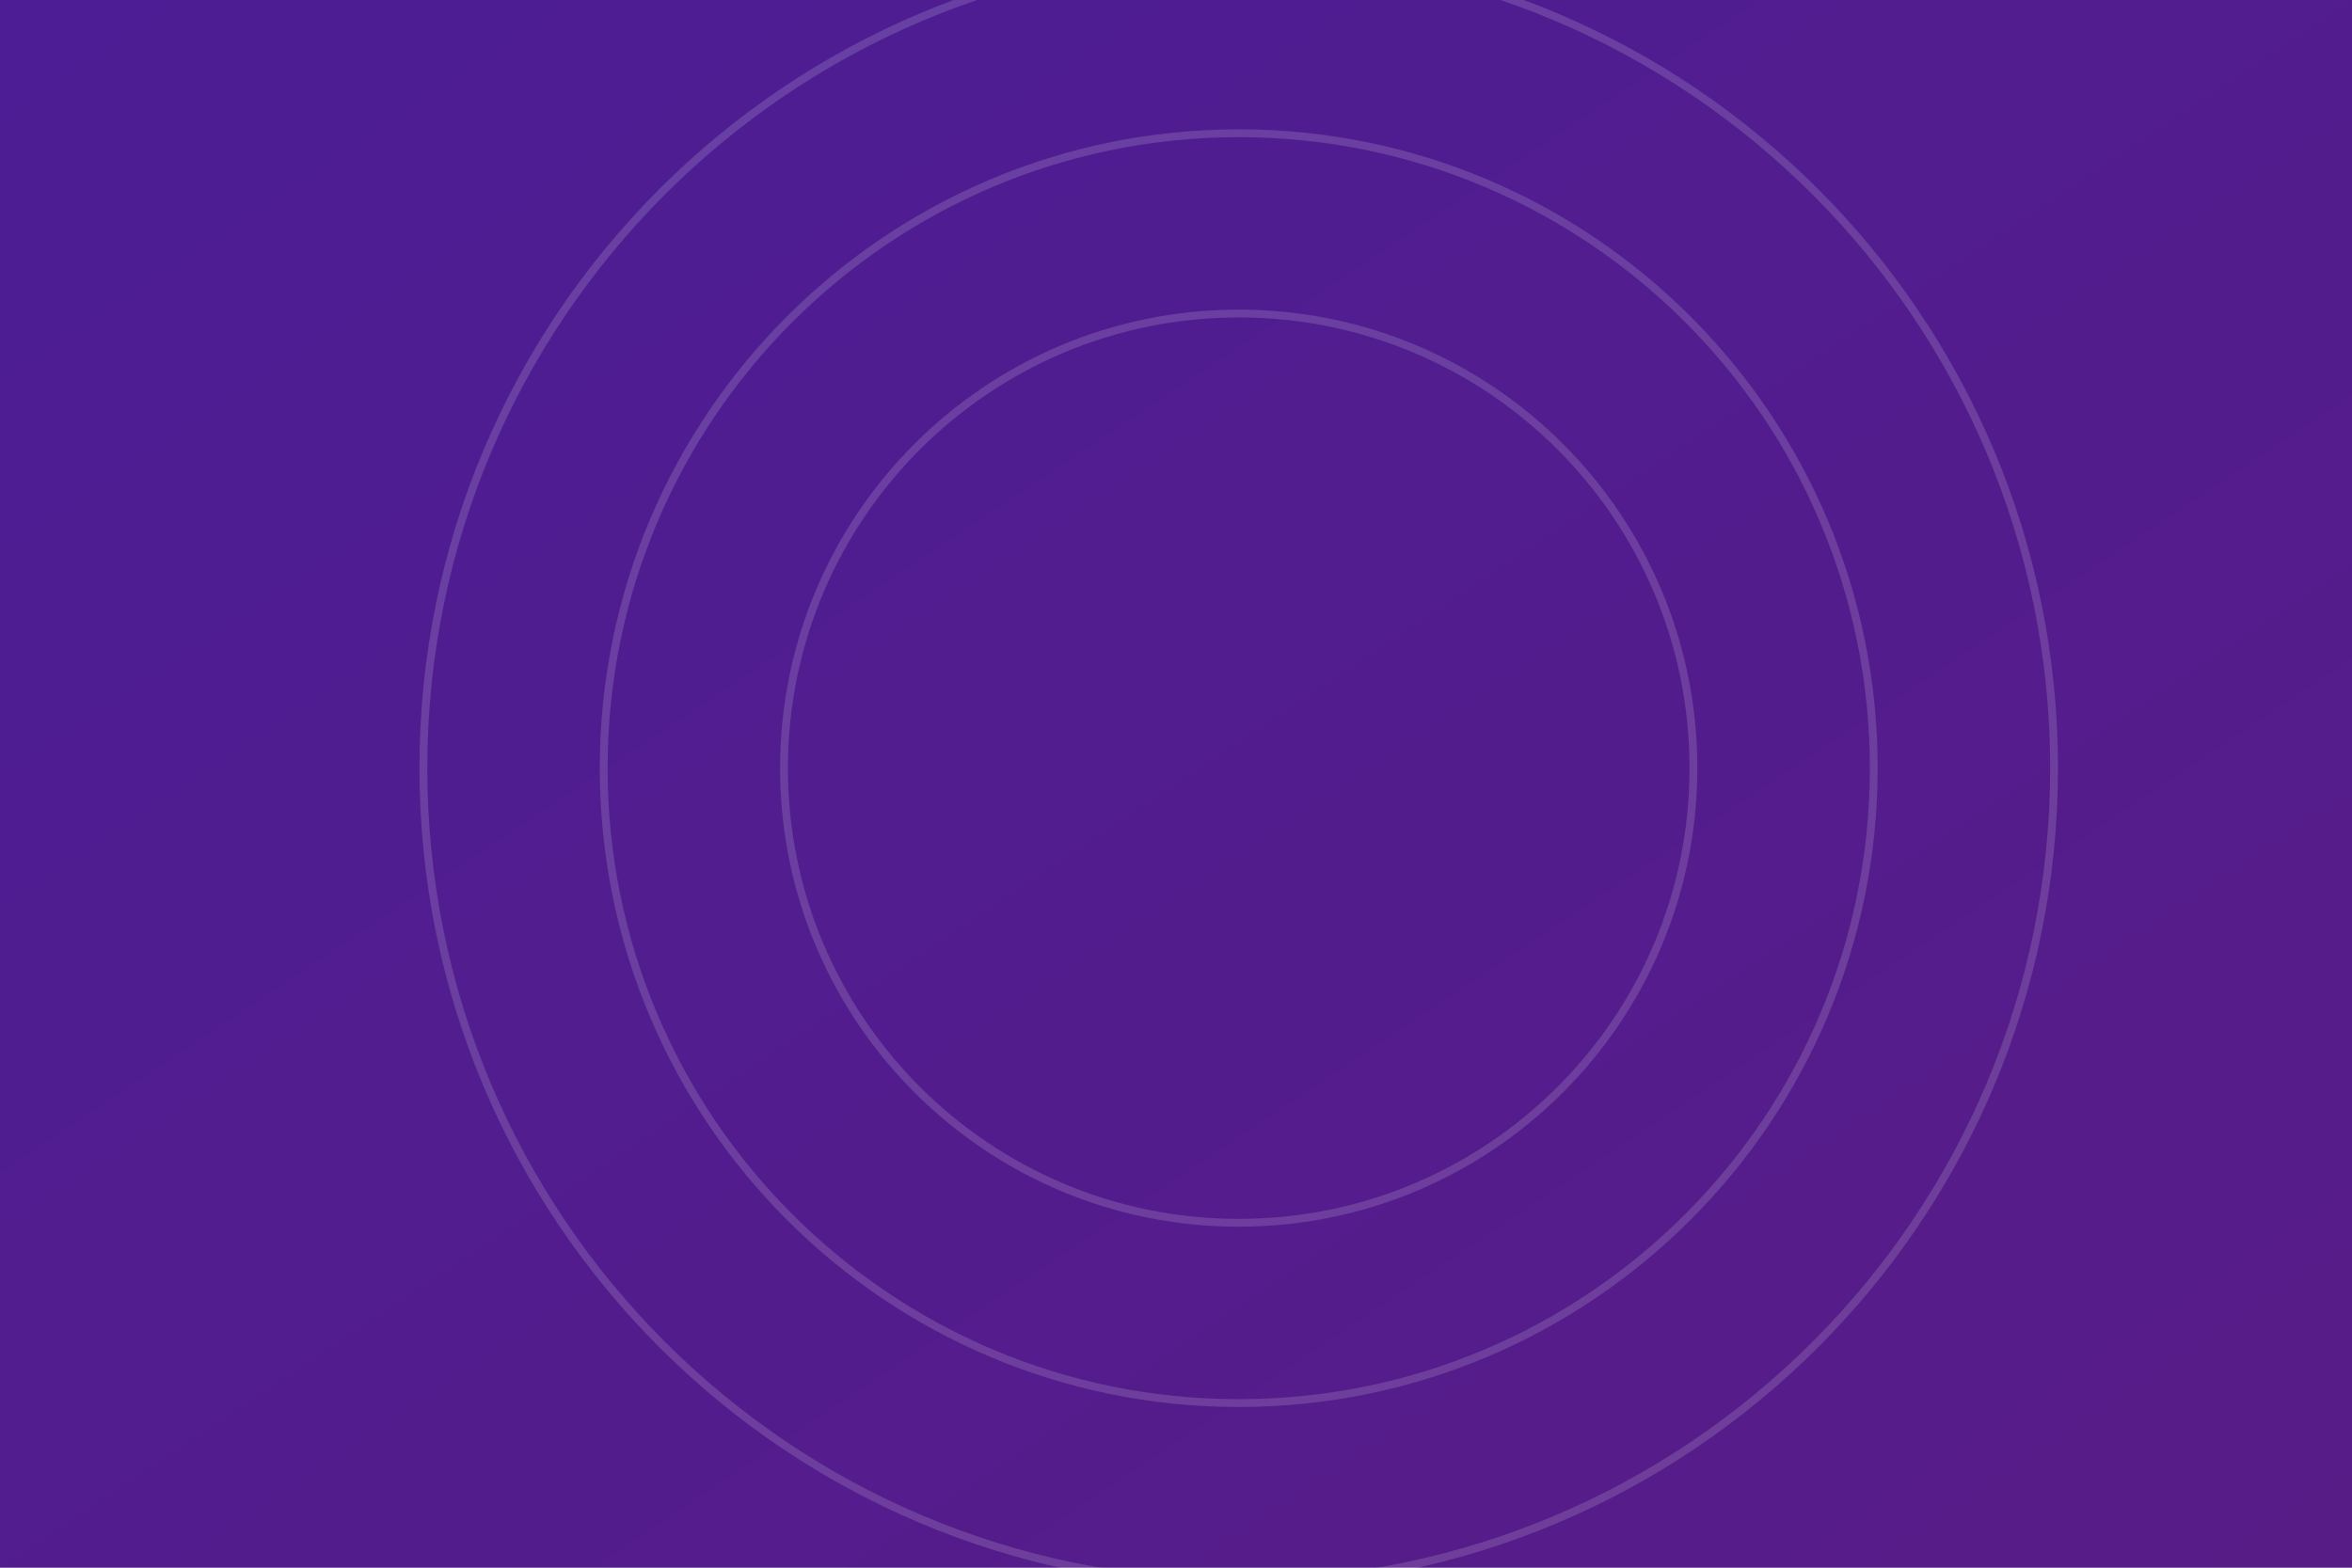
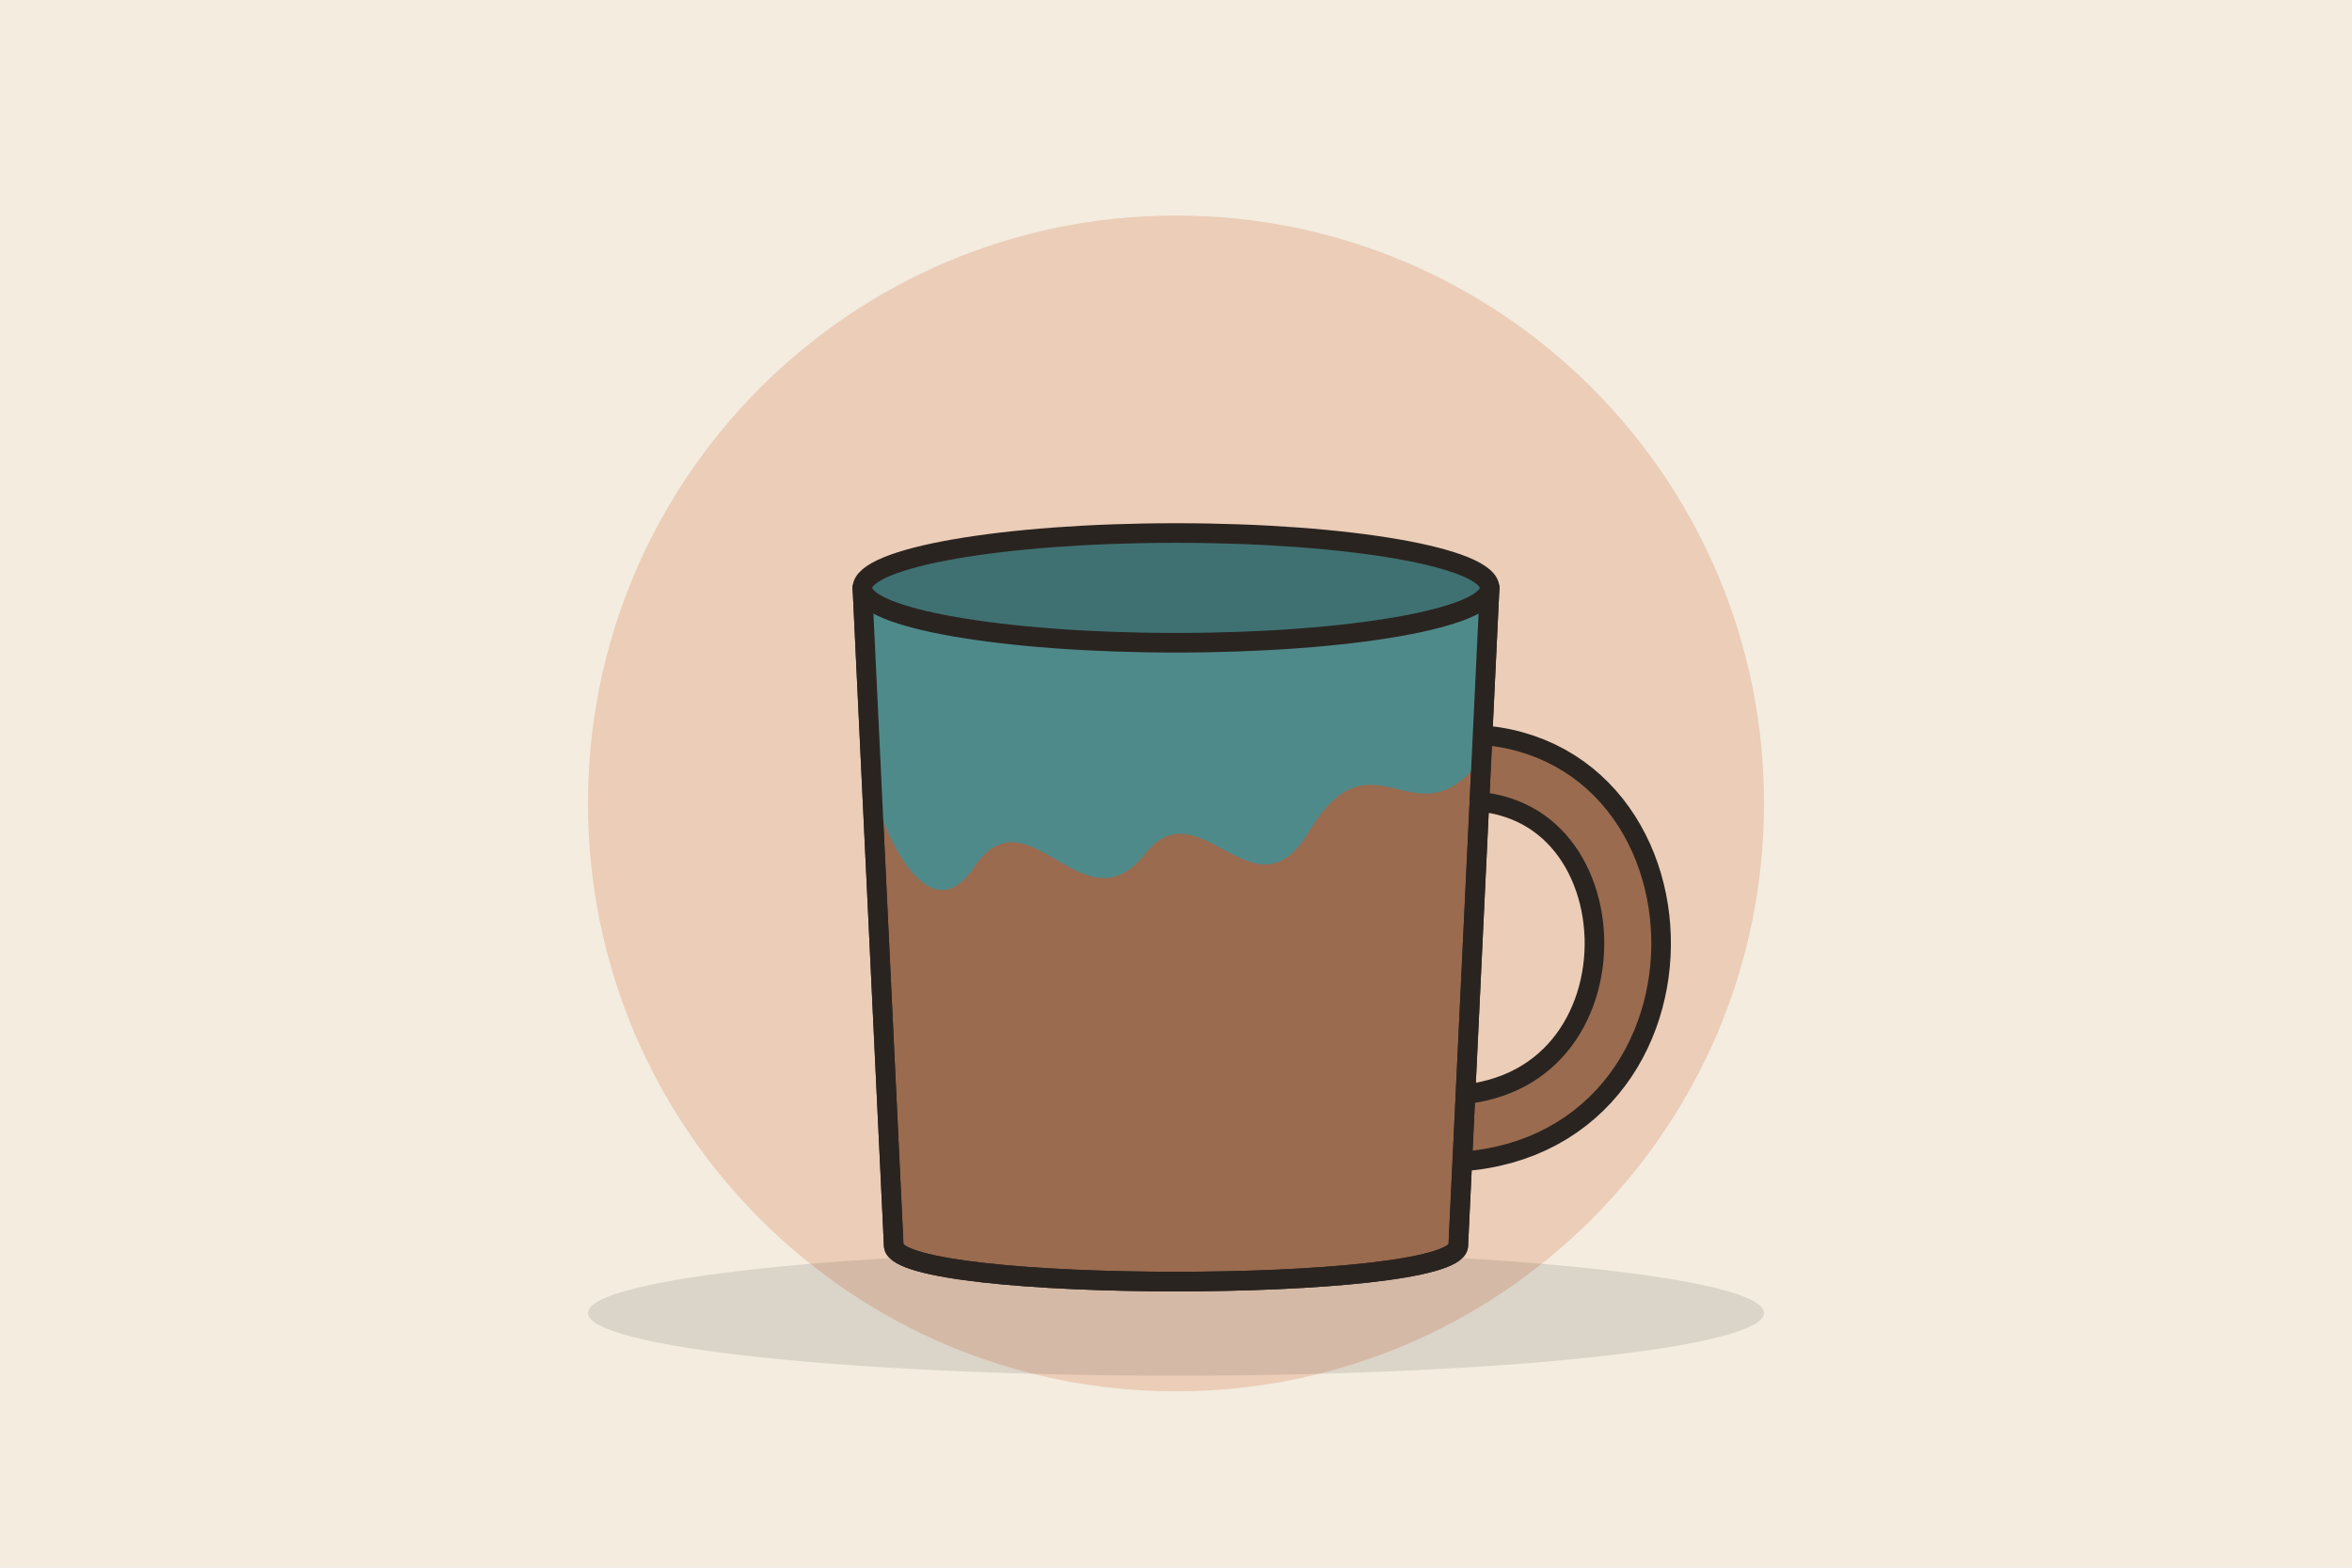
<svg xmlns="http://www.w3.org/2000/svg" width="600" height="400" viewBox="0 0 600 400" role="img" aria-label="Stoneware mug">
-   <defs>
-     <linearGradient id="g" x1="0" y1="0" x2="1" y2="1">
-       <stop offset="0%" stop-color="#4c1d95" />
-       <stop offset="100%" stop-color="#581c87" />
-     </linearGradient>
-   </defs>
-   <rect width="600" height="400" fill="url(#g)" />
-   <g opacity="0.15" fill="none" stroke="#ffffff" stroke-width="2">
-     <circle cx="316" cy="196" r="116" />
-     <circle cx="316" cy="196" r="162" />
-     <circle cx="316" cy="196" r="208" />
-   </g>
+   <rect width="600" height="400" fill="#F3ECDF" />
+   <circle cx="300" cy="205" r="150" fill="#EBCDB8" />
+   <ellipse cx="300" cy="335" rx="150" ry="16" fill="#2A2420" opacity="0.12" />
+   <path d="M370 196 C 430 192, 432 290, 366 288" fill="none" stroke="#2A2420" stroke-width="22" stroke-linecap="round" />
+   <path d="M370 196 C 430 192, 432 290, 366 288" fill="none" stroke="#9A6B4F" stroke-width="12" stroke-linecap="round" />
+   <path d="M220 150 L 380 150 L 372 318 C 370 330, 230 330, 228 318 Z" fill="#9A6B4F" stroke="#2A2420" stroke-width="5" stroke-linejoin="round" stroke-linecap="round" />
+   <path d="M222 150 L 378 150 L 376 196 C 360 214, 350 186, 334 212 C 320 236, 306 200, 292 218 C 276 238, 262 200, 248 222 C 238 236, 228 218, 224 206 Z" fill="#4F8A8B" />
+   <path d="M220 150 L 380 150 L 372 318 C 370 330, 230 330, 228 318 Z" fill="none" stroke="#2A2420" stroke-width="5" stroke-linejoin="round" stroke-linecap="round" />
+   <ellipse cx="300" cy="150" rx="80" ry="14" fill="#3F7172" stroke="#2A2420" stroke-width="5" stroke-linejoin="round" stroke-linecap="round" />
</svg>
